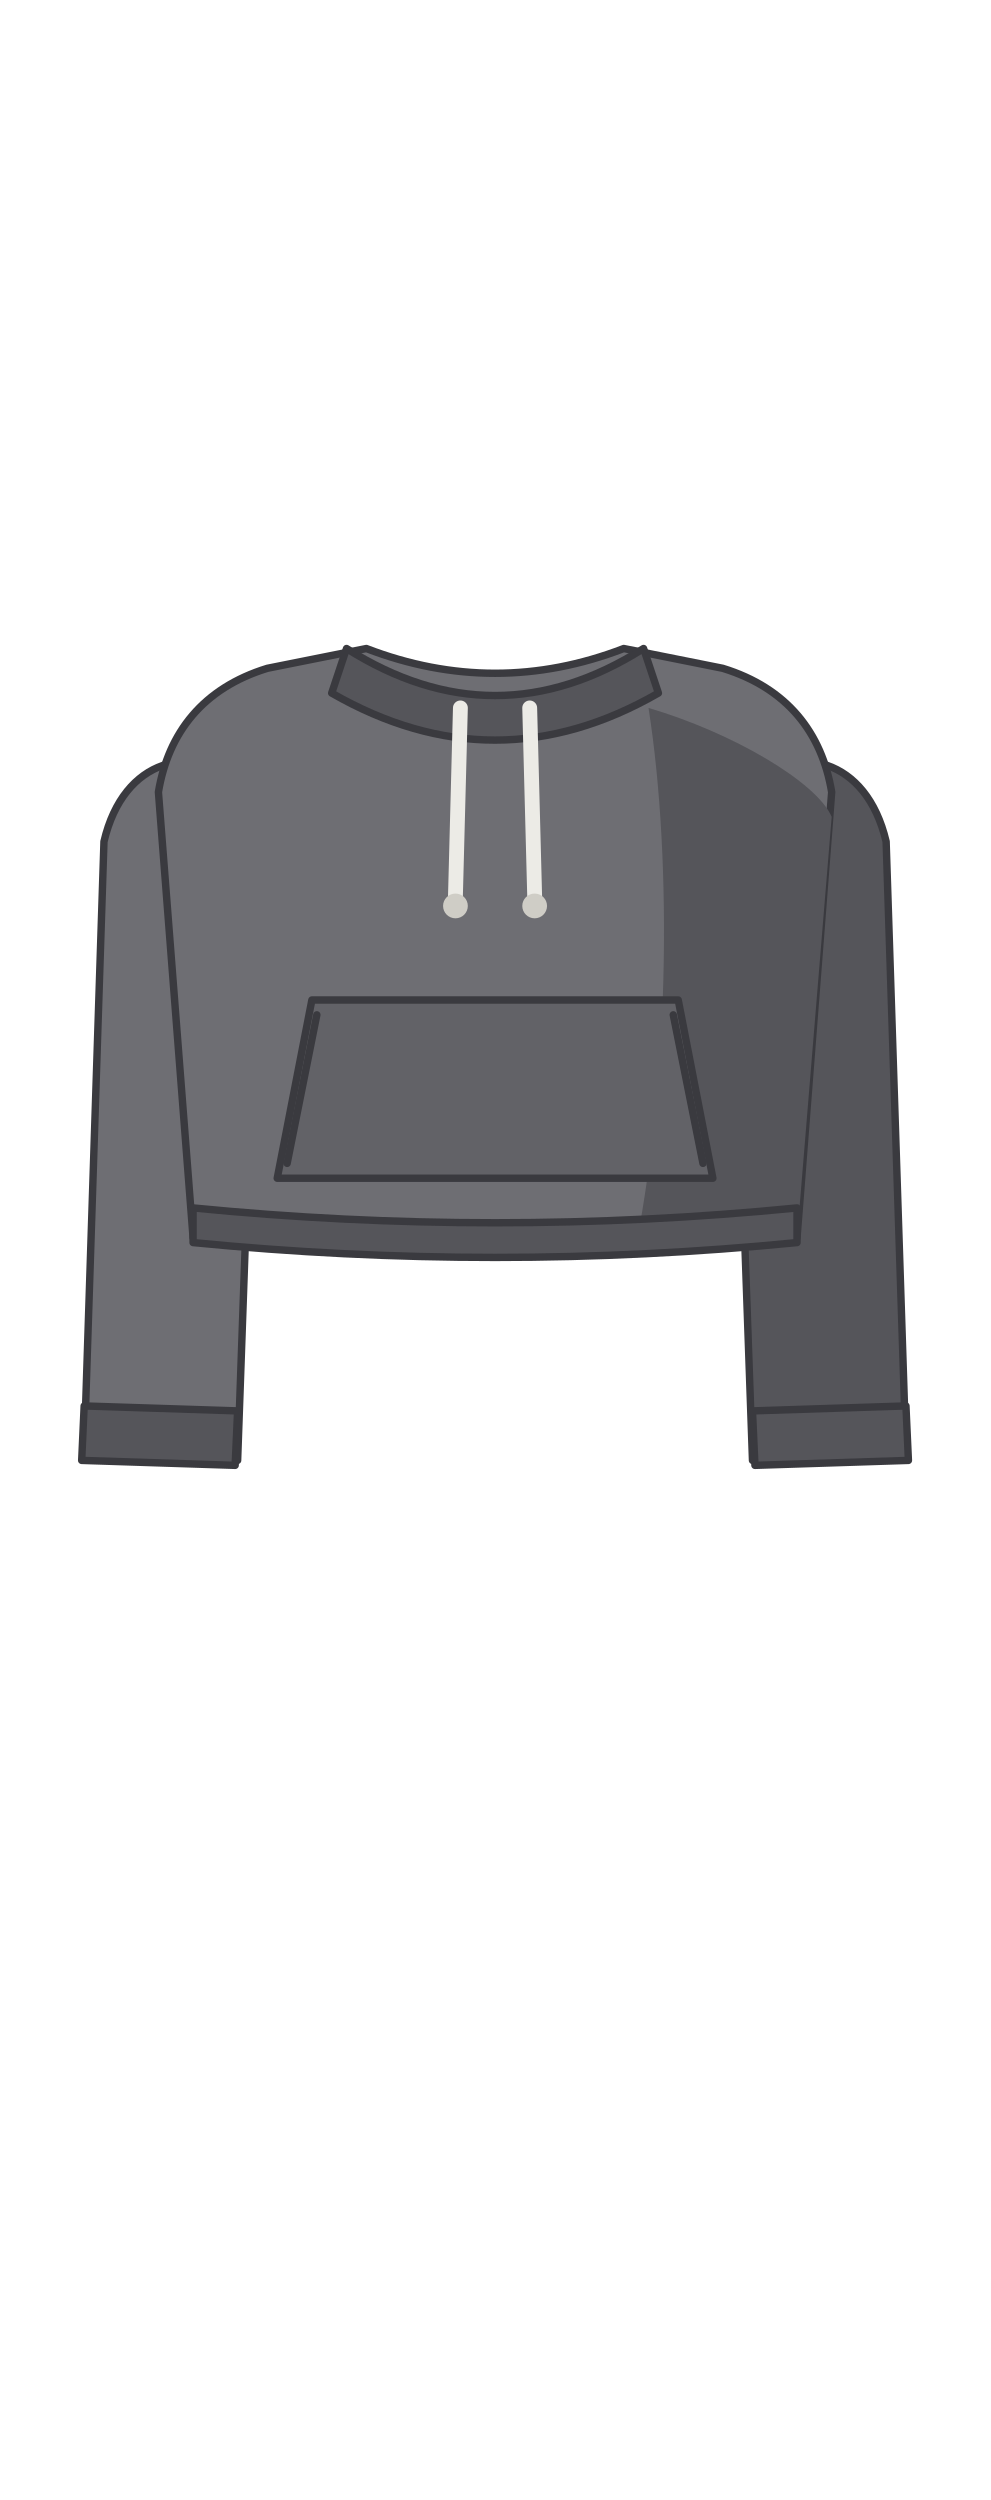
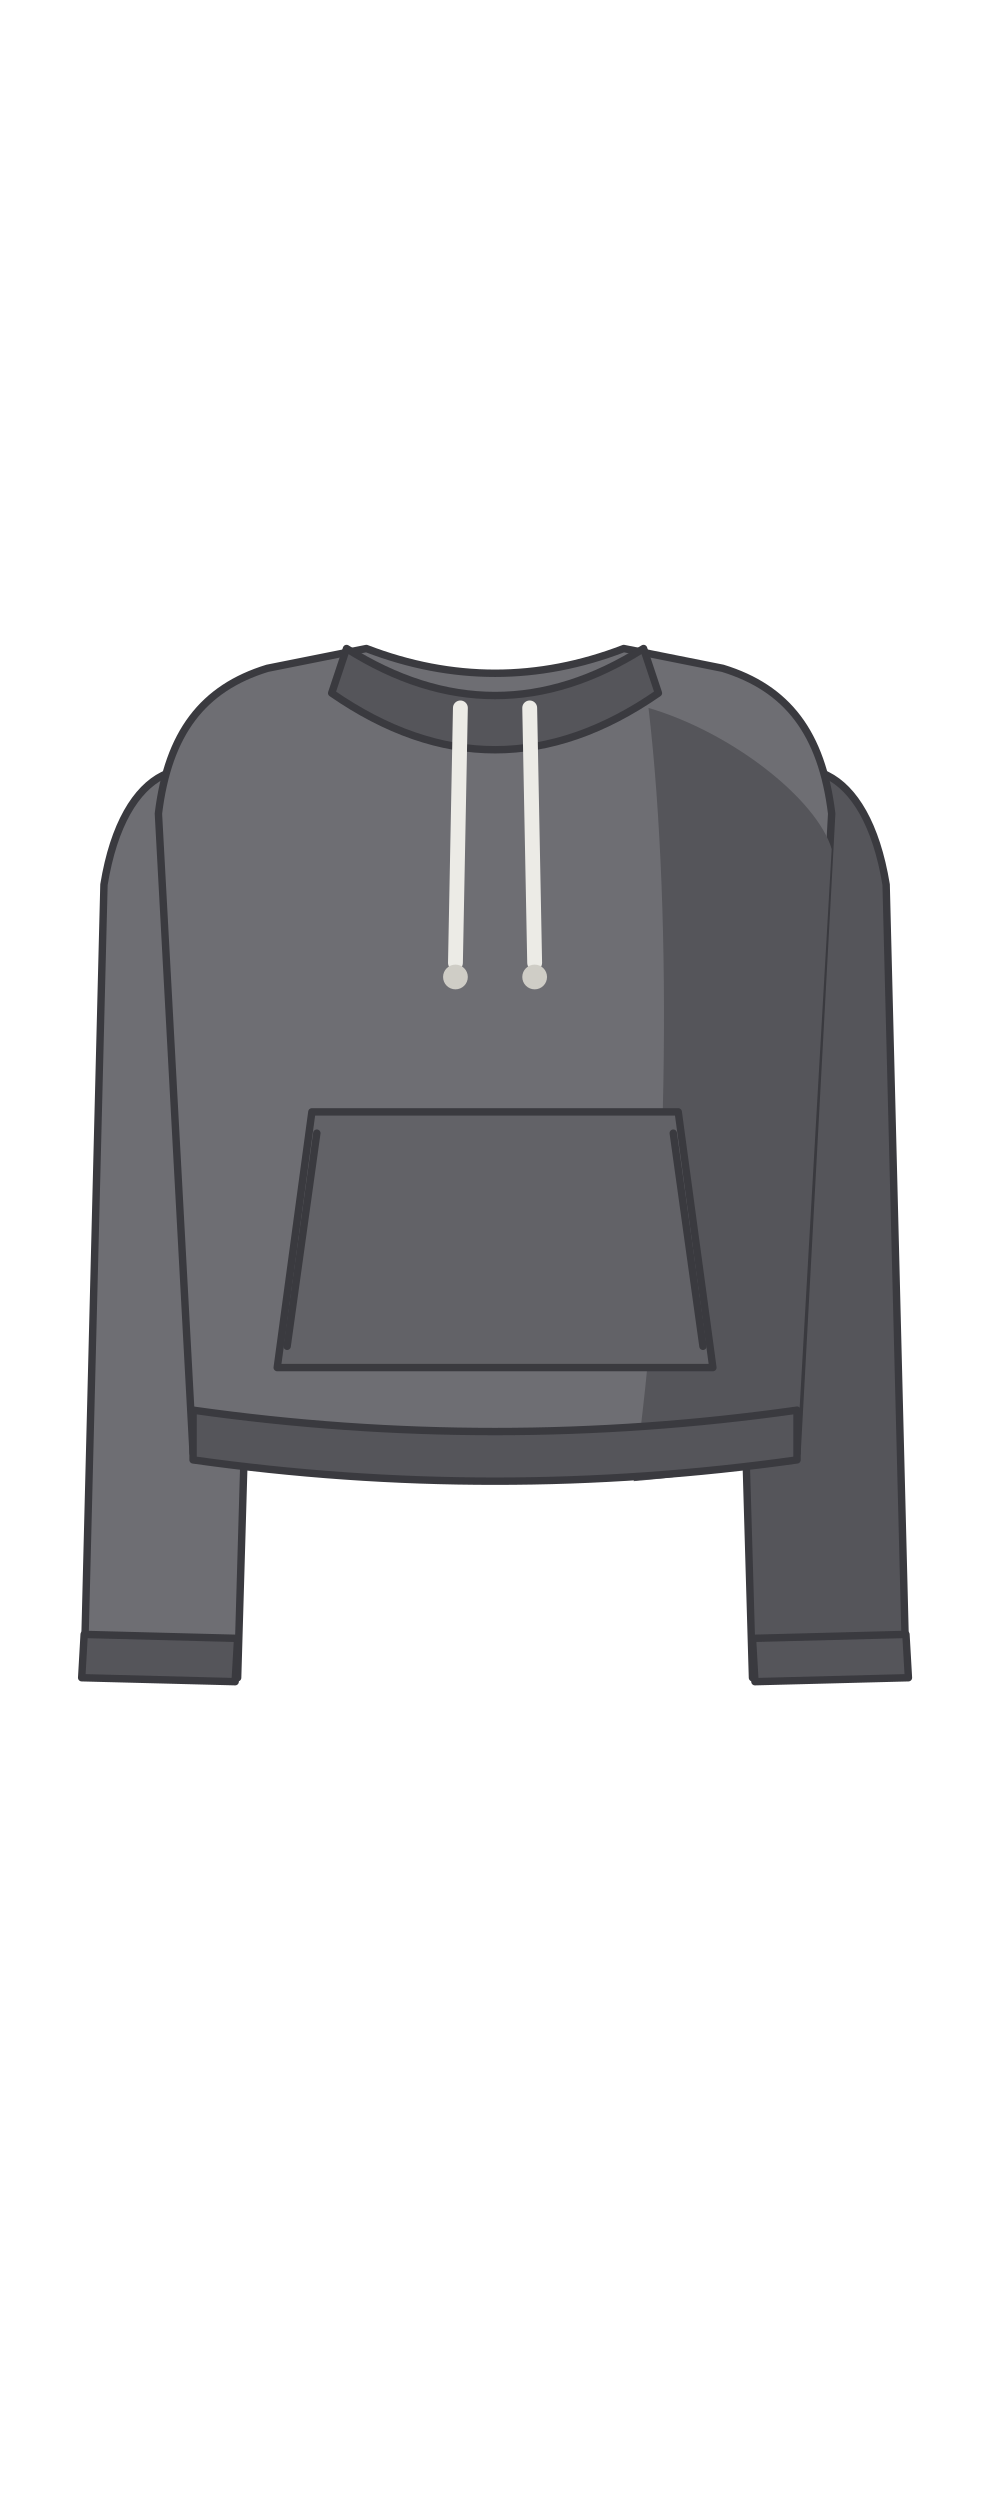
<svg xmlns="http://www.w3.org/2000/svg" viewBox="0 0 400 1010">
  <defs>
    <filter id="soft" x="-10%" y="-10%" width="120%" height="120%">
      <feGaussianBlur stdDeviation="4" />
    </filter>
  </defs>
-   <path d="M100 316 C78 300 50 306 42 340 L34 586 L96 590 L102 420 Z" fill="#6e6e73" stroke="#3a3a3f" stroke-width="3" stroke-linejoin="round" />
-   <path d="M96 570 L34 568 L33 590 L95 592 Z" fill="#55555a" stroke="#3a3a3f" stroke-width="3" stroke-linejoin="round" />
-   <path d="M300 316 C322 300 350 306 358 340 L366 586 L304 590 L298 420 Z" fill="#55555a" stroke="#3a3a3f" stroke-width="3" stroke-linejoin="round" />
-   <path d="M304 570 L366 568 L367 590 L305 592 Z" fill="#55555a" stroke="#3a3a3f" stroke-width="3" stroke-linejoin="round" />
-   <path d="M148 262 Q200 282 252 262 L292 270 C318 278 332 296 336 320 L322 500 Q200 512 78 500 L64 320 C68 296 82 278 108 270 Z" fill="#6e6e73" stroke="#3a3a3f" stroke-width="3" stroke-linejoin="round" />
-   <path d="M262 286 C296 296 330 316 336 330 L322 500 Q290 506 256 508 C270 440 272 350 262 286 Z" fill="#55555a" opacity="1.0" />
-   <path d="M78 488 Q200 500 322 488 L322 502 Q200 514 78 502 Z" fill="#55555a" stroke="#3a3a3f" stroke-width="3" stroke-linejoin="round" />
-   <path d="M126 404 L274 404 L288 476 L112 476 Z" fill="#626267" stroke="#3a3a3f" stroke-width="3" stroke-linejoin="round" />
-   <path d="M128 410 L116 470 M272 410 L284 470" fill="none" stroke="#3a3a3f" stroke-width="3" stroke-linecap="round" stroke-linejoin="round" />
-   <path d="M140 262 Q200 300 260 262 L266 280 Q200 318 134 280 Z" fill="#55555a" stroke="#3a3a3f" stroke-width="3" stroke-linejoin="round" />
-   <path d="M186 286 L184 362" fill="none" stroke="#ecebe6" stroke-width="6" stroke-linecap="round" stroke-linejoin="round" />
-   <circle cx="184" cy="366" r="5" fill="#cfcdc6" />
-   <path d="M214 286 L216 362" fill="none" stroke="#ecebe6" stroke-width="6" stroke-linecap="round" stroke-linejoin="round" />
-   <circle cx="216" cy="366" r="5" fill="#cfcdc6" />
+   <path d="M 100 323.0 C 78 300 50 308.6 42 357.4 L 34 674.7 L 96 677.8 L 102 472.2 Z" fill="#6e6e73" stroke="#3a3a3f" stroke-width="3" stroke-linejoin="round" />
+   <path d="M 96 661.9 L 34 660.3 L 33 677.8 L 95 679.4 Z" fill="#55555a" stroke="#3a3a3f" stroke-width="3" stroke-linejoin="round" />
+   <path d="M 300 323.0 C 322 300 350 308.6 358 357.4 L 366 674.7 L 304 677.8 L 298 472.2 Z" fill="#55555a" stroke="#3a3a3f" stroke-width="3" stroke-linejoin="round" />
+   <path d="M 304 661.9 L 366 660.3 L 367 677.8 L 305 679.4 Z" fill="#55555a" stroke="#3a3a3f" stroke-width="3" stroke-linejoin="round" />
+   <path d="M 148 262 Q 200 282 252 262 L 292 270 C 318 278 332 296 336 328.7 L 322 587.0 Q 200 604.2 78 587.0 L 64 328.7 C 68 296 82 278 108 270 Z" fill="#6e6e73" stroke="#3a3a3f" stroke-width="3" stroke-linejoin="round" />
+   <path d="M 262 286 C 296 296 330 323.0 336 343.0 L 322 587.0 Q 290 595.6 256 598.4 C 270 500.9 272 371.7 262 286 Z" fill="#55555a" opacity="1.0" />
+   <path d="M 78 569.7 Q 200 587.0 322 569.7 L 322 589.8 Q 200 607.0 78 589.8 Z" fill="#55555a" stroke="#3a3a3f" stroke-width="3" stroke-linejoin="round" />
+   <path d="M 126 449.2 L 274 449.2 L 288 552.5 L 112 552.5 Z" fill="#626267" stroke="#3a3a3f" stroke-width="3" stroke-linejoin="round" />
+   <path d="M 128 457.8 L 116 543.9 M 272 457.8 L 284 543.9" fill="none" stroke="#3a3a3f" stroke-width="3" stroke-linecap="round" stroke-linejoin="round" />
+   <path d="M 140 262 Q 200 300 260 262 L 266 280 Q 200 325.8 134 280 Z" fill="#55555a" stroke="#3a3a3f" stroke-width="3" stroke-linejoin="round" />
+   <path d="M 186 286 L 184 389.0" fill="none" stroke="#ecebe6" stroke-width="6" stroke-linecap="round" stroke-linejoin="round" />
+   <circle cx="184" cy="394.7" r="5" fill="#cfcdc6" />
+   <path d="M 214 286 L 216 389.0" fill="none" stroke="#ecebe6" stroke-width="6" stroke-linecap="round" stroke-linejoin="round" />
+   <circle cx="216" cy="394.7" r="5" fill="#cfcdc6" />
</svg>
